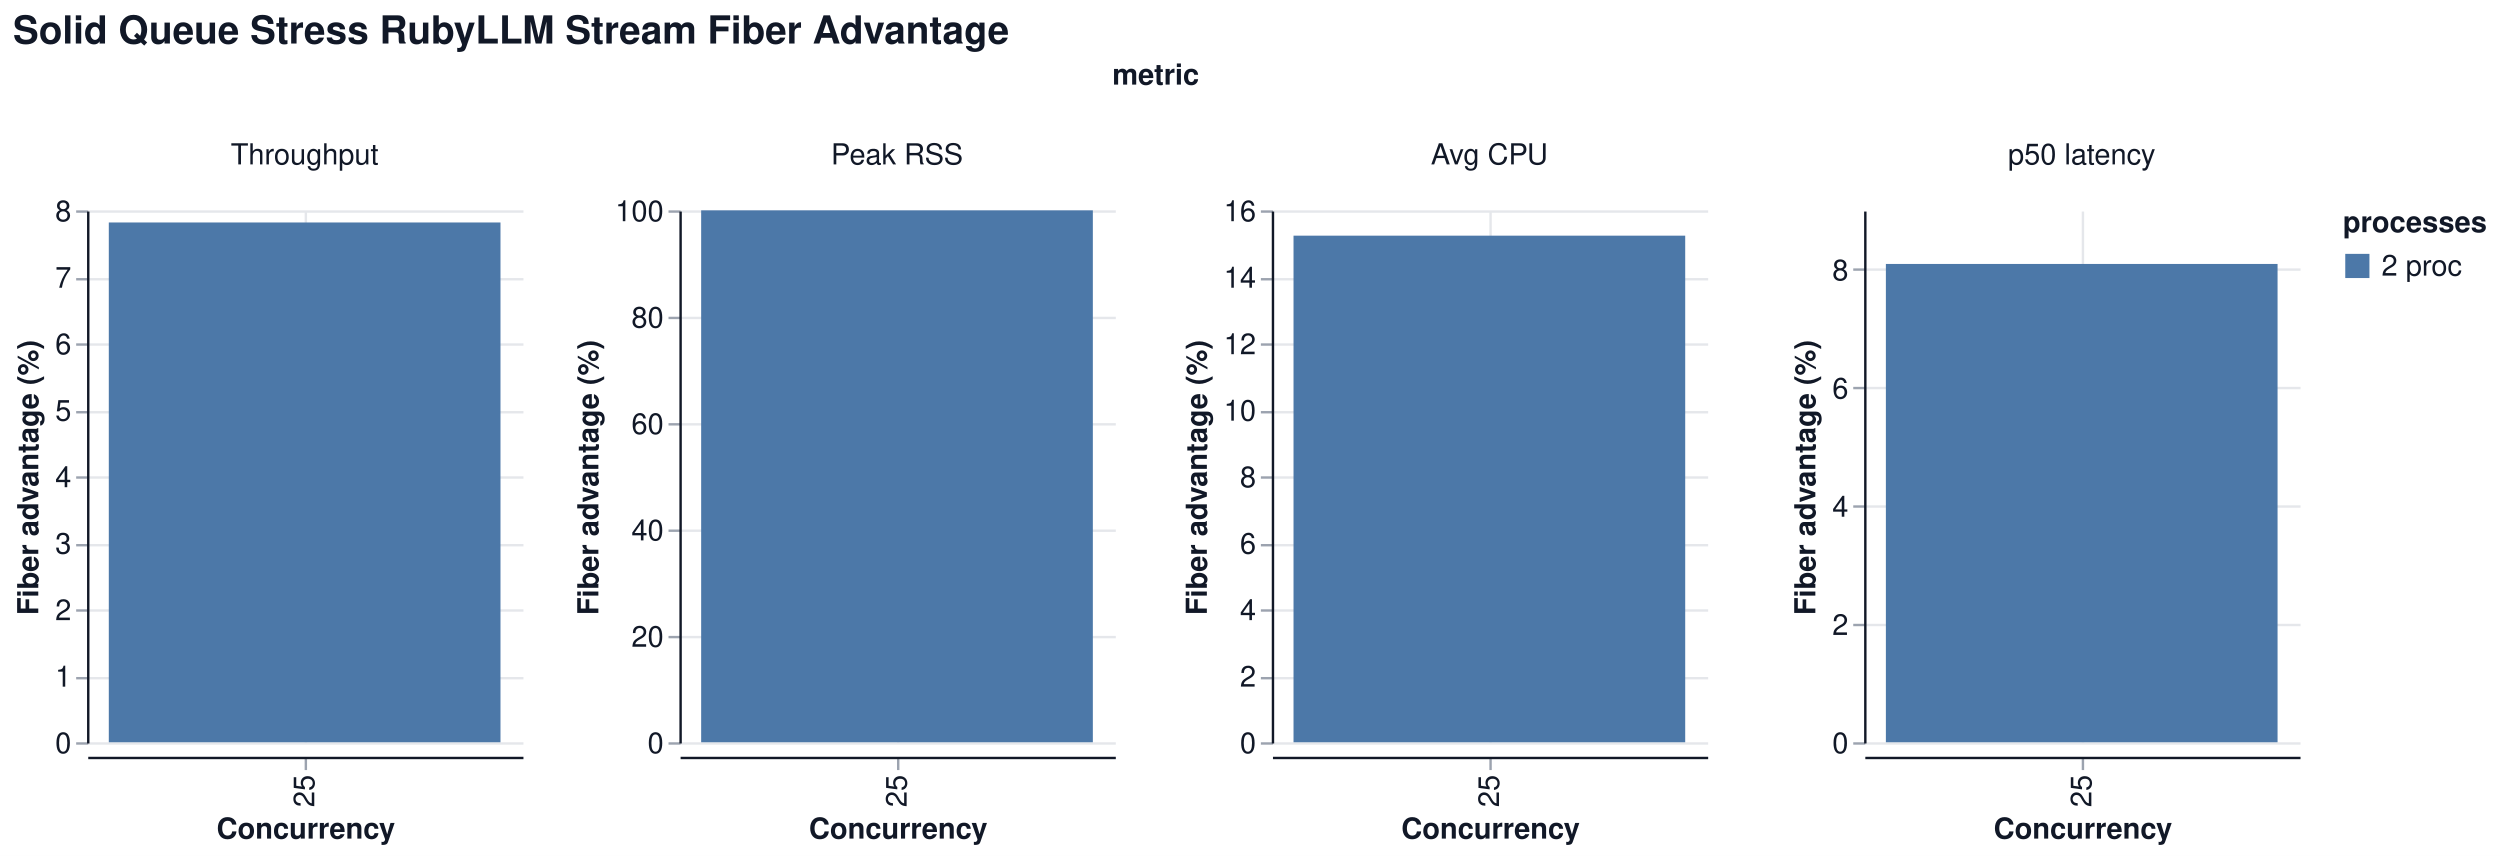
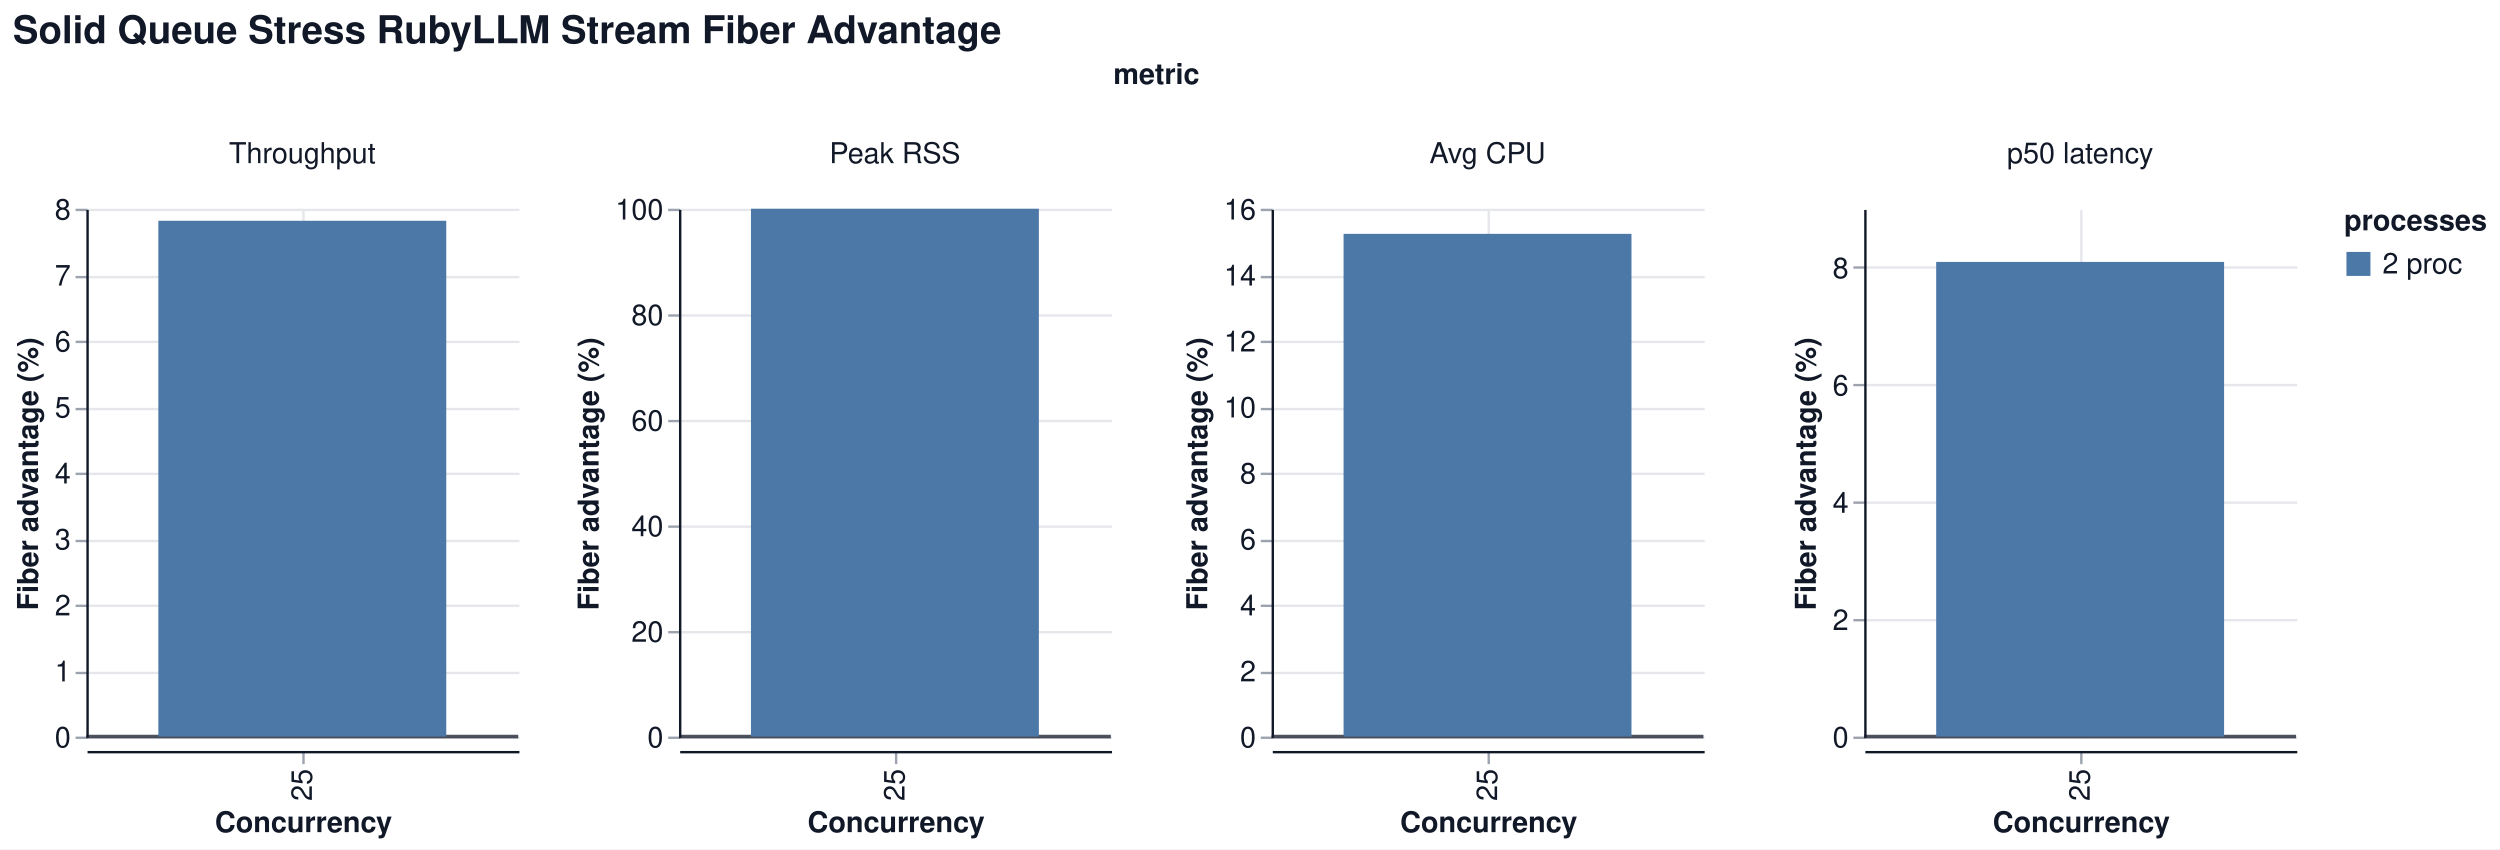
- <svg xmlns="http://www.w3.org/2000/svg" version="1.1" class="marks" width="1034" height="354" viewBox="0 0 1034 354">
-   <rect width="1034" height="354" fill="white" />
+ <svg xmlns="http://www.w3.org/2000/svg" version="1.1" class="marks" width="1042" height="354" viewBox="0 0 1042 354">
+   <rect width="1042" height="354" fill="white" />
  <g fill="none" stroke-miterlimit="10" transform="translate(36,87)">
    <g class="mark-group role-frame root" role="graphics-object" aria-roledescription="group mark container">
      <g transform="translate(0,0)">
        <path class="background" aria-hidden="true" d="M0,0h0v0h0Z" />
        <g>
          <g class="mark-group role-column-title column-title" role="graphics-object" aria-roledescription="group mark container">
-             <g transform="translate(442,-39)">
+             <g transform="translate(446,-39)">
              <path class="background" aria-hidden="true" d="M0,0h0v0h0Z" />
              <g>
                <g class="mark-group role-title">
                  <g transform="translate(0,-22)">
                    <path class="background" aria-hidden="true" d="M0,0h0v0h0Z" pointer-events="none" />
                    <g>
                      <g class="mark-text role-title-text" role="graphics-symbol" aria-roledescription="title" aria-label="Title text 'metric'" pointer-events="none">
                        <text text-anchor="middle" transform="translate(0,9)" font-family="Helvetica" font-size="12px" font-weight="bold" fill="#111827" opacity="1">metric</text>
                      </g>
                    </g>
                    <path class="foreground" aria-hidden="true" d="" pointer-events="none" display="none" />
                  </g>
                </g>
              </g>
              <path class="foreground" aria-hidden="true" d="" display="none" />
            </g>
          </g>
          <g class="mark-group role-column-header column_header" role="graphics-object" aria-roledescription="group mark container">
            <g transform="translate(0,-6)">
              <path class="background" aria-hidden="true" d="M0,0h180v0h-180Z" />
              <g>
                <g class="mark-group role-title">
                  <g transform="translate(90,-22)">
                    <path class="background" aria-hidden="true" d="M0,0h0v0h0Z" pointer-events="none" />
                    <g>
                      <g class="mark-text role-title-text" role="graphics-symbol" aria-roledescription="title" aria-label="Title text 'Throughput'" pointer-events="none">
                        <text text-anchor="middle" transform="translate(0,9)" font-family="Helvetica" font-size="12px" fill="#111827" opacity="1">Throughput</text>
                      </g>
                    </g>
                    <path class="foreground" aria-hidden="true" d="" pointer-events="none" display="none" />
                  </g>
                </g>
              </g>
              <path class="foreground" aria-hidden="true" d="" display="none" />
            </g>
-             <g transform="translate(245,-6)">
+             <g transform="translate(247,-6)">
              <path class="background" aria-hidden="true" d="M0,0h180v0h-180Z" />
              <g>
                <g class="mark-group role-title">
                  <g transform="translate(90,-22)">
                    <path class="background" aria-hidden="true" d="M0,0h0v0h0Z" pointer-events="none" />
                    <g>
                      <g class="mark-text role-title-text" role="graphics-symbol" aria-roledescription="title" aria-label="Title text 'Peak RSS'" pointer-events="none">
                        <text text-anchor="middle" transform="translate(0,9)" font-family="Helvetica" font-size="12px" fill="#111827" opacity="1">Peak RSS</text>
                      </g>
                    </g>
                    <path class="foreground" aria-hidden="true" d="" pointer-events="none" display="none" />
                  </g>
                </g>
              </g>
              <path class="foreground" aria-hidden="true" d="" display="none" />
            </g>
-             <g transform="translate(490,-6)">
+             <g transform="translate(494,-6)">
              <path class="background" aria-hidden="true" d="M0,0h180v0h-180Z" />
              <g>
                <g class="mark-group role-title">
                  <g transform="translate(90,-22)">
                    <path class="background" aria-hidden="true" d="M0,0h0v0h0Z" pointer-events="none" />
                    <g>
                      <g class="mark-text role-title-text" role="graphics-symbol" aria-roledescription="title" aria-label="Title text 'Avg CPU'" pointer-events="none">
                        <text text-anchor="middle" transform="translate(0,9)" font-family="Helvetica" font-size="12px" fill="#111827" opacity="1">Avg CPU</text>
                      </g>
                    </g>
                    <path class="foreground" aria-hidden="true" d="" pointer-events="none" display="none" />
                  </g>
                </g>
              </g>
              <path class="foreground" aria-hidden="true" d="" display="none" />
            </g>
-             <g transform="translate(735,-6)">
+             <g transform="translate(741,-6)">
              <path class="background" aria-hidden="true" d="M0,0h180v0h-180Z" />
              <g>
                <g class="mark-group role-title">
                  <g transform="translate(90,-22)">
                    <path class="background" aria-hidden="true" d="M0,0h0v0h0Z" pointer-events="none" />
                    <g>
                      <g class="mark-text role-title-text" role="graphics-symbol" aria-roledescription="title" aria-label="Title text 'p50 latency'" pointer-events="none">
                        <text text-anchor="middle" transform="translate(0,9)" font-family="Helvetica" font-size="12px" fill="#111827" opacity="1">p50 latency</text>
                      </g>
                    </g>
                    <path class="foreground" aria-hidden="true" d="" pointer-events="none" display="none" />
                  </g>
                </g>
              </g>
              <path class="foreground" aria-hidden="true" d="" display="none" />
            </g>
          </g>
          <g class="mark-group role-column-footer column_footer" role="graphics-object" aria-roledescription="group mark container">
            <g transform="translate(0,226)">
              <path class="background" aria-hidden="true" d="M0,0h180v0h-180Z" />
              <g>
                <g class="mark-group role-axis" role="graphics-symbol" aria-roledescription="axis" aria-label="X-axis titled 'Concurrency' for a discrete scale with 1 value: 25">
                  <g transform="translate(0.5,0.5)">
                    <path class="background" aria-hidden="true" d="M0,0h0v0h0Z" pointer-events="none" />
                    <g>
                      <g class="mark-rule role-axis-tick" pointer-events="none">
                        <line transform="translate(90,0)" x2="0" y2="5" stroke="#9ca3af" stroke-width="1" opacity="1" />
                      </g>
                      <g class="mark-text role-axis-label" pointer-events="none">
                        <text text-anchor="end" transform="translate(89.5,7) rotate(270) translate(0,4)" font-family="Helvetica" font-size="12px" fill="#111827" opacity="1">25</text>
                      </g>
                      <g class="mark-rule role-axis-domain" pointer-events="none">
                        <line transform="translate(0,0)" x2="180" y2="0" stroke="#111827" stroke-width="1" opacity="1" />
                      </g>
                      <g class="mark-text role-axis-title" pointer-events="none">
                        <text text-anchor="middle" transform="translate(90,33.34375)" font-family="Helvetica" font-size="12px" font-weight="bold" fill="#111827" opacity="1">Concurrency</text>
                      </g>
                    </g>
                    <path class="foreground" aria-hidden="true" d="" pointer-events="none" display="none" />
                  </g>
                </g>
              </g>
              <path class="foreground" aria-hidden="true" d="" display="none" />
            </g>
-             <g transform="translate(245,226)">
+             <g transform="translate(247,226)">
              <path class="background" aria-hidden="true" d="M0,0h180v0h-180Z" />
              <g>
                <g class="mark-group role-axis" role="graphics-symbol" aria-roledescription="axis" aria-label="X-axis titled 'Concurrency' for a discrete scale with 1 value: 25">
                  <g transform="translate(0.5,0.5)">
                    <path class="background" aria-hidden="true" d="M0,0h0v0h0Z" pointer-events="none" />
                    <g>
                      <g class="mark-rule role-axis-tick" pointer-events="none">
                        <line transform="translate(90,0)" x2="0" y2="5" stroke="#9ca3af" stroke-width="1" opacity="1" />
                      </g>
                      <g class="mark-text role-axis-label" pointer-events="none">
                        <text text-anchor="end" transform="translate(89.5,7) rotate(270) translate(0,4)" font-family="Helvetica" font-size="12px" fill="#111827" opacity="1">25</text>
                      </g>
                      <g class="mark-rule role-axis-domain" pointer-events="none">
                        <line transform="translate(0,0)" x2="180" y2="0" stroke="#111827" stroke-width="1" opacity="1" />
                      </g>
                      <g class="mark-text role-axis-title" pointer-events="none">
                        <text text-anchor="middle" transform="translate(90,33.34375)" font-family="Helvetica" font-size="12px" font-weight="bold" fill="#111827" opacity="1">Concurrency</text>
                      </g>
                    </g>
                    <path class="foreground" aria-hidden="true" d="" pointer-events="none" display="none" />
                  </g>
                </g>
              </g>
              <path class="foreground" aria-hidden="true" d="" display="none" />
            </g>
-             <g transform="translate(490,226)">
+             <g transform="translate(494,226)">
              <path class="background" aria-hidden="true" d="M0,0h180v0h-180Z" />
              <g>
                <g class="mark-group role-axis" role="graphics-symbol" aria-roledescription="axis" aria-label="X-axis titled 'Concurrency' for a discrete scale with 1 value: 25">
                  <g transform="translate(0.5,0.5)">
                    <path class="background" aria-hidden="true" d="M0,0h0v0h0Z" pointer-events="none" />
                    <g>
                      <g class="mark-rule role-axis-tick" pointer-events="none">
                        <line transform="translate(90,0)" x2="0" y2="5" stroke="#9ca3af" stroke-width="1" opacity="1" />
                      </g>
                      <g class="mark-text role-axis-label" pointer-events="none">
                        <text text-anchor="end" transform="translate(89.5,7) rotate(270) translate(0,4)" font-family="Helvetica" font-size="12px" fill="#111827" opacity="1">25</text>
                      </g>
                      <g class="mark-rule role-axis-domain" pointer-events="none">
                        <line transform="translate(0,0)" x2="180" y2="0" stroke="#111827" stroke-width="1" opacity="1" />
                      </g>
                      <g class="mark-text role-axis-title" pointer-events="none">
                        <text text-anchor="middle" transform="translate(90,33.34375)" font-family="Helvetica" font-size="12px" font-weight="bold" fill="#111827" opacity="1">Concurrency</text>
                      </g>
                    </g>
                    <path class="foreground" aria-hidden="true" d="" pointer-events="none" display="none" />
                  </g>
                </g>
              </g>
              <path class="foreground" aria-hidden="true" d="" display="none" />
            </g>
-             <g transform="translate(735,226)">
+             <g transform="translate(741,226)">
              <path class="background" aria-hidden="true" d="M0,0h180v0h-180Z" />
              <g>
                <g class="mark-group role-axis" role="graphics-symbol" aria-roledescription="axis" aria-label="X-axis titled 'Concurrency' for a discrete scale with 1 value: 25">
                  <g transform="translate(0.5,0.5)">
                    <path class="background" aria-hidden="true" d="M0,0h0v0h0Z" pointer-events="none" />
                    <g>
                      <g class="mark-rule role-axis-tick" pointer-events="none">
                        <line transform="translate(90,0)" x2="0" y2="5" stroke="#9ca3af" stroke-width="1" opacity="1" />
                      </g>
                      <g class="mark-text role-axis-label" pointer-events="none">
                        <text text-anchor="end" transform="translate(89.5,7) rotate(270) translate(0,4)" font-family="Helvetica" font-size="12px" fill="#111827" opacity="1">25</text>
                      </g>
                      <g class="mark-rule role-axis-domain" pointer-events="none">
                        <line transform="translate(0,0)" x2="180" y2="0" stroke="#111827" stroke-width="1" opacity="1" />
                      </g>
                      <g class="mark-text role-axis-title" pointer-events="none">
                        <text text-anchor="middle" transform="translate(90,33.34375)" font-family="Helvetica" font-size="12px" font-weight="bold" fill="#111827" opacity="1">Concurrency</text>
                      </g>
                    </g>
                    <path class="foreground" aria-hidden="true" d="" pointer-events="none" display="none" />
                  </g>
                </g>
              </g>
              <path class="foreground" aria-hidden="true" d="" display="none" />
            </g>
          </g>
          <g class="mark-group role-scope cell" role="graphics-object" aria-roledescription="group mark container">
            <g transform="translate(0,0)">
              <path class="background" aria-hidden="true" d="M0,0h180v220h-180Z" />
              <g>
                <g class="mark-group role-axis" aria-hidden="true">
                  <g transform="translate(0.5,220.5)">
                    <path class="background" aria-hidden="true" d="M0,0h0v0h0Z" pointer-events="none" />
                    <g>
                      <g class="mark-rule role-axis-grid" pointer-events="none">
                        <line transform="translate(90,-220)" x2="0" y2="220" stroke="#e5e7eb" stroke-width="1" opacity="1" />
                      </g>
                    </g>
                    <path class="foreground" aria-hidden="true" d="" pointer-events="none" display="none" />
                  </g>
                </g>
                <g class="mark-group role-axis" aria-hidden="true">
                  <g transform="translate(0.5,0.5)">
                    <path class="background" aria-hidden="true" d="M0,0h0v0h0Z" pointer-events="none" />
                    <g>
                      <g class="mark-rule role-axis-grid" pointer-events="none">
                        <line transform="translate(0,220)" x2="180" y2="0" stroke="#e5e7eb" stroke-width="1" opacity="1" />
                        <line transform="translate(0,193)" x2="180" y2="0" stroke="#e5e7eb" stroke-width="1" opacity="1" />
                        <line transform="translate(0,165)" x2="180" y2="0" stroke="#e5e7eb" stroke-width="1" opacity="1" />
                        <line transform="translate(0,138)" x2="180" y2="0" stroke="#e5e7eb" stroke-width="1" opacity="1" />
                        <line transform="translate(0,110)" x2="180" y2="0" stroke="#e5e7eb" stroke-width="1" opacity="1" />
                        <line transform="translate(0,83)" x2="180" y2="0" stroke="#e5e7eb" stroke-width="1" opacity="1" />
                        <line transform="translate(0,55)" x2="180" y2="0" stroke="#e5e7eb" stroke-width="1" opacity="1" />
                        <line transform="translate(0,28)" x2="180" y2="0" stroke="#e5e7eb" stroke-width="1" opacity="1" />
                        <line transform="translate(0,0)" x2="180" y2="0" stroke="#e5e7eb" stroke-width="1" opacity="1" />
                      </g>
                    </g>
                    <path class="foreground" aria-hidden="true" d="" pointer-events="none" display="none" />
                  </g>
                </g>
                <g class="mark-group role-axis" role="graphics-symbol" aria-roledescription="axis" aria-label="Y-axis titled 'Fiber advantage (%)' for a linear scale with values from 0 to 8">
                  <g transform="translate(0.5,0.5)">
                    <path class="background" aria-hidden="true" d="M0,0h0v0h0Z" pointer-events="none" />
                    <g>
                      <g class="mark-rule role-axis-tick" pointer-events="none">
                        <line transform="translate(0,220)" x2="-5" y2="0" stroke="#9ca3af" stroke-width="1" opacity="1" />
                        <line transform="translate(0,193)" x2="-5" y2="0" stroke="#9ca3af" stroke-width="1" opacity="1" />
                        <line transform="translate(0,165)" x2="-5" y2="0" stroke="#9ca3af" stroke-width="1" opacity="1" />
                        <line transform="translate(0,138)" x2="-5" y2="0" stroke="#9ca3af" stroke-width="1" opacity="1" />
                        <line transform="translate(0,110)" x2="-5" y2="0" stroke="#9ca3af" stroke-width="1" opacity="1" />
                        <line transform="translate(0,83)" x2="-5" y2="0" stroke="#9ca3af" stroke-width="1" opacity="1" />
                        <line transform="translate(0,55)" x2="-5" y2="0" stroke="#9ca3af" stroke-width="1" opacity="1" />
                        <line transform="translate(0,28)" x2="-5" y2="0" stroke="#9ca3af" stroke-width="1" opacity="1" />
                        <line transform="translate(0,0)" x2="-5" y2="0" stroke="#9ca3af" stroke-width="1" opacity="1" />
                      </g>
                      <g class="mark-text role-axis-label" pointer-events="none">
                        <text text-anchor="end" transform="translate(-7,224)" font-family="Helvetica" font-size="12px" fill="#111827" opacity="1">0</text>
                        <text text-anchor="end" transform="translate(-7,196.5)" font-family="Helvetica" font-size="12px" fill="#111827" opacity="1">1</text>
                        <text text-anchor="end" transform="translate(-7,169)" font-family="Helvetica" font-size="12px" fill="#111827" opacity="1">2</text>
                        <text text-anchor="end" transform="translate(-7,141.5)" font-family="Helvetica" font-size="12px" fill="#111827" opacity="1">3</text>
                        <text text-anchor="end" transform="translate(-7,114)" font-family="Helvetica" font-size="12px" fill="#111827" opacity="1">4</text>
                        <text text-anchor="end" transform="translate(-7,86.5)" font-family="Helvetica" font-size="12px" fill="#111827" opacity="1">5</text>
                        <text text-anchor="end" transform="translate(-7,59)" font-family="Helvetica" font-size="12px" fill="#111827" opacity="1">6</text>
                        <text text-anchor="end" transform="translate(-7,31.5)" font-family="Helvetica" font-size="12px" fill="#111827" opacity="1">7</text>
                        <text text-anchor="end" transform="translate(-7,4)" font-family="Helvetica" font-size="12px" fill="#111827" opacity="1">8</text>
                      </g>
                      <g class="mark-rule role-axis-domain" pointer-events="none">
                        <line transform="translate(0,220)" x2="0" y2="-220" stroke="#111827" stroke-width="1" opacity="1" />
                      </g>
                      <g class="mark-text role-axis-title" pointer-events="none">
                        <text text-anchor="middle" transform="translate(-17.67188,110) rotate(-90) translate(0,-3)" font-family="Helvetica" font-size="12px" font-weight="bold" fill="#111827" opacity="1">Fiber advantage (%)</text>
                      </g>
                    </g>
                    <path class="foreground" aria-hidden="true" d="" pointer-events="none" display="none" />
                  </g>
                </g>
-                 <g class="mark-rect role-mark child_marks" role="graphics-object" aria-roledescription="rect mark container">
-                   <path aria-label="Concurrency: 25; Fiber advantage (%): 7.81758957655; processes: 2 proc; metric: Throughput; concurrency: 25; value: 7.81758957655" role="graphics-symbol" aria-roledescription="bar" d="M9,5.016h162v214.984h-162Z" fill="#4c78a8" />
-                 </g>
-               </g>
-               <path class="foreground" aria-hidden="true" d="" display="none" />
-             </g>
-             <g transform="translate(245,0)">
+                 <g class="mark-rule role-mark child_layer_0_marks" role="graphics-symbol" aria-roledescription="rule mark container">
+                   <line transform="translate(180,220)" x2="-180" y2="0" stroke="#111827" stroke-width="1.5" opacity="0.75" />
+                 </g>
+                 <g class="mark-rect role-mark child_layer_1_marks" role="graphics-object" aria-roledescription="rect mark container">
+                   <path aria-label="Concurrency: 25; Fiber advantage (%): 7.81758957655; processes: 2 proc; metric: Throughput; concurrency: 25; value: 7.81758957655" role="graphics-symbol" aria-roledescription="bar" d="M30,5.016h120v214.984h-120Z" fill="#4c78a8" />
+                 </g>
+               </g>
+               <path class="foreground" aria-hidden="true" d="" display="none" />
+             </g>
+             <g transform="translate(247,0)">
              <path class="background" aria-hidden="true" d="M0,0h180v220h-180Z" />
              <g>
                <g class="mark-group role-axis" aria-hidden="true">
                  <g transform="translate(0.5,220.5)">
                    <path class="background" aria-hidden="true" d="M0,0h0v0h0Z" pointer-events="none" />
                    <g>
                      <g class="mark-rule role-axis-grid" pointer-events="none">
                        <line transform="translate(90,-220)" x2="0" y2="220" stroke="#e5e7eb" stroke-width="1" opacity="1" />
                      </g>
                    </g>
                    <path class="foreground" aria-hidden="true" d="" pointer-events="none" display="none" />
                  </g>
                </g>
                <g class="mark-group role-axis" aria-hidden="true">
                  <g transform="translate(0.5,0.5)">
                    <path class="background" aria-hidden="true" d="M0,0h0v0h0Z" pointer-events="none" />
                    <g>
                      <g class="mark-rule role-axis-grid" pointer-events="none">
                        <line transform="translate(0,220)" x2="180" y2="0" stroke="#e5e7eb" stroke-width="1" opacity="1" />
                        <line transform="translate(0,176)" x2="180" y2="0" stroke="#e5e7eb" stroke-width="1" opacity="1" />
                        <line transform="translate(0,132)" x2="180" y2="0" stroke="#e5e7eb" stroke-width="1" opacity="1" />
                        <line transform="translate(0,88)" x2="180" y2="0" stroke="#e5e7eb" stroke-width="1" opacity="1" />
                        <line transform="translate(0,44)" x2="180" y2="0" stroke="#e5e7eb" stroke-width="1" opacity="1" />
                        <line transform="translate(0,0)" x2="180" y2="0" stroke="#e5e7eb" stroke-width="1" opacity="1" />
                      </g>
                    </g>
                    <path class="foreground" aria-hidden="true" d="" pointer-events="none" display="none" />
                  </g>
                </g>
                <g class="mark-group role-axis" role="graphics-symbol" aria-roledescription="axis" aria-label="Y-axis titled 'Fiber advantage (%)' for a linear scale with values from 0 to 100">
                  <g transform="translate(0.5,0.5)">
                    <path class="background" aria-hidden="true" d="M0,0h0v0h0Z" pointer-events="none" />
                    <g>
                      <g class="mark-rule role-axis-tick" pointer-events="none">
                        <line transform="translate(0,220)" x2="-5" y2="0" stroke="#9ca3af" stroke-width="1" opacity="1" />
                        <line transform="translate(0,176)" x2="-5" y2="0" stroke="#9ca3af" stroke-width="1" opacity="1" />
                        <line transform="translate(0,132)" x2="-5" y2="0" stroke="#9ca3af" stroke-width="1" opacity="1" />
                        <line transform="translate(0,88)" x2="-5" y2="0" stroke="#9ca3af" stroke-width="1" opacity="1" />
                        <line transform="translate(0,44)" x2="-5" y2="0" stroke="#9ca3af" stroke-width="1" opacity="1" />
                        <line transform="translate(0,0)" x2="-5" y2="0" stroke="#9ca3af" stroke-width="1" opacity="1" />
                      </g>
                      <g class="mark-text role-axis-label" pointer-events="none">
                        <text text-anchor="end" transform="translate(-7,224)" font-family="Helvetica" font-size="12px" fill="#111827" opacity="1">0</text>
                        <text text-anchor="end" transform="translate(-7,180)" font-family="Helvetica" font-size="12px" fill="#111827" opacity="1">20</text>
                        <text text-anchor="end" transform="translate(-7,136)" font-family="Helvetica" font-size="12px" fill="#111827" opacity="1">40</text>
                        <text text-anchor="end" transform="translate(-7,92)" font-family="Helvetica" font-size="12px" fill="#111827" opacity="1">60</text>
                        <text text-anchor="end" transform="translate(-7,48)" font-family="Helvetica" font-size="12px" fill="#111827" opacity="1">80</text>
                        <text text-anchor="end" transform="translate(-7,4)" font-family="Helvetica" font-size="12px" fill="#111827" opacity="1">100</text>
                      </g>
                      <g class="mark-rule role-axis-domain" pointer-events="none">
                        <line transform="translate(0,220)" x2="0" y2="-220" stroke="#111827" stroke-width="1" opacity="1" />
                      </g>
                      <g class="mark-text role-axis-title" pointer-events="none">
                        <text text-anchor="middle" transform="translate(-31.01562,110) rotate(-90) translate(0,-3)" font-family="Helvetica" font-size="12px" font-weight="bold" fill="#111827" opacity="1">Fiber advantage (%)</text>
                      </g>
                    </g>
                    <path class="foreground" aria-hidden="true" d="" pointer-events="none" display="none" />
                  </g>
                </g>
-                 <g class="mark-rect role-mark child_marks" role="graphics-object" aria-roledescription="rect mark container">
-                   <path aria-label="Concurrency: 25; Fiber advantage (%): 100; processes: 2 proc; metric: Peak RSS; concurrency: 25; value: 100" role="graphics-symbol" aria-roledescription="bar" d="M9,0h162v220h-162Z" fill="#4c78a8" />
-                 </g>
-               </g>
-               <path class="foreground" aria-hidden="true" d="" display="none" />
-             </g>
-             <g transform="translate(490,0)">
+                 <g class="mark-rule role-mark child_layer_0_marks" role="graphics-symbol" aria-roledescription="rule mark container">
+                   <line transform="translate(180,220)" x2="-180" y2="0" stroke="#111827" stroke-width="1.5" opacity="0.75" />
+                 </g>
+                 <g class="mark-rect role-mark child_layer_1_marks" role="graphics-object" aria-roledescription="rect mark container">
+                   <path aria-label="Concurrency: 25; Fiber advantage (%): 100; processes: 2 proc; metric: Peak RSS; concurrency: 25; value: 100" role="graphics-symbol" aria-roledescription="bar" d="M30,0h120v220h-120Z" fill="#4c78a8" />
+                 </g>
+               </g>
+               <path class="foreground" aria-hidden="true" d="" display="none" />
+             </g>
+             <g transform="translate(494,0)">
              <path class="background" aria-hidden="true" d="M0,0h180v220h-180Z" />
              <g>
                <g class="mark-group role-axis" aria-hidden="true">
                  <g transform="translate(0.5,220.5)">
                    <path class="background" aria-hidden="true" d="M0,0h0v0h0Z" pointer-events="none" />
                    <g>
                      <g class="mark-rule role-axis-grid" pointer-events="none">
                        <line transform="translate(90,-220)" x2="0" y2="220" stroke="#e5e7eb" stroke-width="1" opacity="1" />
                      </g>
                    </g>
                    <path class="foreground" aria-hidden="true" d="" pointer-events="none" display="none" />
                  </g>
                </g>
                <g class="mark-group role-axis" aria-hidden="true">
                  <g transform="translate(0.5,0.5)">
                    <path class="background" aria-hidden="true" d="M0,0h0v0h0Z" pointer-events="none" />
                    <g>
                      <g class="mark-rule role-axis-grid" pointer-events="none">
                        <line transform="translate(0,220)" x2="180" y2="0" stroke="#e5e7eb" stroke-width="1" opacity="1" />
                        <line transform="translate(0,193)" x2="180" y2="0" stroke="#e5e7eb" stroke-width="1" opacity="1" />
                        <line transform="translate(0,165)" x2="180" y2="0" stroke="#e5e7eb" stroke-width="1" opacity="1" />
                        <line transform="translate(0,138)" x2="180" y2="0" stroke="#e5e7eb" stroke-width="1" opacity="1" />
                        <line transform="translate(0,110)" x2="180" y2="0" stroke="#e5e7eb" stroke-width="1" opacity="1" />
                        <line transform="translate(0,83)" x2="180" y2="0" stroke="#e5e7eb" stroke-width="1" opacity="1" />
                        <line transform="translate(0,55)" x2="180" y2="0" stroke="#e5e7eb" stroke-width="1" opacity="1" />
                        <line transform="translate(0,28)" x2="180" y2="0" stroke="#e5e7eb" stroke-width="1" opacity="1" />
                        <line transform="translate(0,0)" x2="180" y2="0" stroke="#e5e7eb" stroke-width="1" opacity="1" />
                      </g>
                    </g>
                    <path class="foreground" aria-hidden="true" d="" pointer-events="none" display="none" />
                  </g>
                </g>
                <g class="mark-group role-axis" role="graphics-symbol" aria-roledescription="axis" aria-label="Y-axis titled 'Fiber advantage (%)' for a linear scale with values from 0 to 16">
                  <g transform="translate(0.5,0.5)">
                    <path class="background" aria-hidden="true" d="M0,0h0v0h0Z" pointer-events="none" />
                    <g>
                      <g class="mark-rule role-axis-tick" pointer-events="none">
                        <line transform="translate(0,220)" x2="-5" y2="0" stroke="#9ca3af" stroke-width="1" opacity="1" />
                        <line transform="translate(0,193)" x2="-5" y2="0" stroke="#9ca3af" stroke-width="1" opacity="1" />
                        <line transform="translate(0,165)" x2="-5" y2="0" stroke="#9ca3af" stroke-width="1" opacity="1" />
                        <line transform="translate(0,138)" x2="-5" y2="0" stroke="#9ca3af" stroke-width="1" opacity="1" />
                        <line transform="translate(0,110)" x2="-5" y2="0" stroke="#9ca3af" stroke-width="1" opacity="1" />
                        <line transform="translate(0,83)" x2="-5" y2="0" stroke="#9ca3af" stroke-width="1" opacity="1" />
                        <line transform="translate(0,55)" x2="-5" y2="0" stroke="#9ca3af" stroke-width="1" opacity="1" />
                        <line transform="translate(0,28)" x2="-5" y2="0" stroke="#9ca3af" stroke-width="1" opacity="1" />
                        <line transform="translate(0,0)" x2="-5" y2="0" stroke="#9ca3af" stroke-width="1" opacity="1" />
                      </g>
                      <g class="mark-text role-axis-label" pointer-events="none">
                        <text text-anchor="end" transform="translate(-7,224)" font-family="Helvetica" font-size="12px" fill="#111827" opacity="1">0</text>
                        <text text-anchor="end" transform="translate(-7,196.5)" font-family="Helvetica" font-size="12px" fill="#111827" opacity="1">2</text>
                        <text text-anchor="end" transform="translate(-7,169)" font-family="Helvetica" font-size="12px" fill="#111827" opacity="1">4</text>
                        <text text-anchor="end" transform="translate(-7,141.5)" font-family="Helvetica" font-size="12px" fill="#111827" opacity="1">6</text>
                        <text text-anchor="end" transform="translate(-7,114)" font-family="Helvetica" font-size="12px" fill="#111827" opacity="1">8</text>
                        <text text-anchor="end" transform="translate(-7,86.5)" font-family="Helvetica" font-size="12px" fill="#111827" opacity="1">10</text>
                        <text text-anchor="end" transform="translate(-7,59)" font-family="Helvetica" font-size="12px" fill="#111827" opacity="1">12</text>
                        <text text-anchor="end" transform="translate(-7,31.5)" font-family="Helvetica" font-size="12px" fill="#111827" opacity="1">14</text>
                        <text text-anchor="end" transform="translate(-7,4)" font-family="Helvetica" font-size="12px" fill="#111827" opacity="1">16</text>
                      </g>
                      <g class="mark-rule role-axis-domain" pointer-events="none">
                        <line transform="translate(0,220)" x2="0" y2="-220" stroke="#111827" stroke-width="1" opacity="1" />
                      </g>
                      <g class="mark-text role-axis-title" pointer-events="none">
                        <text text-anchor="middle" transform="translate(-24.34375,110) rotate(-90) translate(0,-3)" font-family="Helvetica" font-size="12px" font-weight="bold" fill="#111827" opacity="1">Fiber advantage (%)</text>
                      </g>
                    </g>
                    <path class="foreground" aria-hidden="true" d="" pointer-events="none" display="none" />
                  </g>
                </g>
-                 <g class="mark-rect role-mark child_marks" role="graphics-object" aria-roledescription="rect mark container">
-                   <path aria-label="Concurrency: 25; Fiber advantage (%): 15.2385589094; processes: 2 proc; metric: Avg CPU; concurrency: 25; value: 15.2385589094" role="graphics-symbol" aria-roledescription="bar" d="M9,10.47h162v209.53h-162Z" fill="#4c78a8" />
-                 </g>
-               </g>
-               <path class="foreground" aria-hidden="true" d="" display="none" />
-             </g>
-             <g transform="translate(735,0)">
+                 <g class="mark-rule role-mark child_layer_0_marks" role="graphics-symbol" aria-roledescription="rule mark container">
+                   <line transform="translate(180,220)" x2="-180" y2="0" stroke="#111827" stroke-width="1.5" opacity="0.75" />
+                 </g>
+                 <g class="mark-rect role-mark child_layer_1_marks" role="graphics-object" aria-roledescription="rect mark container">
+                   <path aria-label="Concurrency: 25; Fiber advantage (%): 15.2385589094; processes: 2 proc; metric: Avg CPU; concurrency: 25; value: 15.2385589094" role="graphics-symbol" aria-roledescription="bar" d="M30,10.47h120v209.53h-120Z" fill="#4c78a8" />
+                 </g>
+               </g>
+               <path class="foreground" aria-hidden="true" d="" display="none" />
+             </g>
+             <g transform="translate(741,0)">
              <path class="background" aria-hidden="true" d="M0,0h180v220h-180Z" />
              <g>
                <g class="mark-group role-axis" aria-hidden="true">
                  <g transform="translate(0.5,220.5)">
                    <path class="background" aria-hidden="true" d="M0,0h0v0h0Z" pointer-events="none" />
                    <g>
                      <g class="mark-rule role-axis-grid" pointer-events="none">
                        <line transform="translate(90,-220)" x2="0" y2="220" stroke="#e5e7eb" stroke-width="1" opacity="1" />
                      </g>
                    </g>
                    <path class="foreground" aria-hidden="true" d="" pointer-events="none" display="none" />
                  </g>
                </g>
                <g class="mark-group role-axis" aria-hidden="true">
                  <g transform="translate(0.5,0.5)">
                    <path class="background" aria-hidden="true" d="M0,0h0v0h0Z" pointer-events="none" />
                    <g>
                      <g class="mark-rule role-axis-grid" pointer-events="none">
                        <line transform="translate(0,220)" x2="180" y2="0" stroke="#e5e7eb" stroke-width="1" opacity="1" />
                        <line transform="translate(0,171)" x2="180" y2="0" stroke="#e5e7eb" stroke-width="1" opacity="1" />
                        <line transform="translate(0,122)" x2="180" y2="0" stroke="#e5e7eb" stroke-width="1" opacity="1" />
                        <line transform="translate(0,73)" x2="180" y2="0" stroke="#e5e7eb" stroke-width="1" opacity="1" />
                        <line transform="translate(0,24)" x2="180" y2="0" stroke="#e5e7eb" stroke-width="1" opacity="1" />
                      </g>
                    </g>
                    <path class="foreground" aria-hidden="true" d="" pointer-events="none" display="none" />
                  </g>
                </g>
                <g class="mark-group role-axis" role="graphics-symbol" aria-roledescription="axis" aria-label="Y-axis titled 'Fiber advantage (%)' for a linear scale with values from 0 to 9">
                  <g transform="translate(0.5,0.5)">
                    <path class="background" aria-hidden="true" d="M0,0h0v0h0Z" pointer-events="none" />
                    <g>
                      <g class="mark-rule role-axis-tick" pointer-events="none">
                        <line transform="translate(0,220)" x2="-5" y2="0" stroke="#9ca3af" stroke-width="1" opacity="1" />
                        <line transform="translate(0,171)" x2="-5" y2="0" stroke="#9ca3af" stroke-width="1" opacity="1" />
                        <line transform="translate(0,122)" x2="-5" y2="0" stroke="#9ca3af" stroke-width="1" opacity="1" />
                        <line transform="translate(0,73)" x2="-5" y2="0" stroke="#9ca3af" stroke-width="1" opacity="1" />
                        <line transform="translate(0,24)" x2="-5" y2="0" stroke="#9ca3af" stroke-width="1" opacity="1" />
                      </g>
                      <g class="mark-text role-axis-label" pointer-events="none">
                        <text text-anchor="end" transform="translate(-7,224)" font-family="Helvetica" font-size="12px" fill="#111827" opacity="1">0</text>
                        <text text-anchor="end" transform="translate(-7,175.1111)" font-family="Helvetica" font-size="12px" fill="#111827" opacity="1">2</text>
                        <text text-anchor="end" transform="translate(-7,126.2222)" font-family="Helvetica" font-size="12px" fill="#111827" opacity="1">4</text>
                        <text text-anchor="end" transform="translate(-7,77.33333)" font-family="Helvetica" font-size="12px" fill="#111827" opacity="1">6</text>
                        <text text-anchor="end" transform="translate(-7,28.44444)" font-family="Helvetica" font-size="12px" fill="#111827" opacity="1">8</text>
                      </g>
                      <g class="mark-rule role-axis-domain" pointer-events="none">
                        <line transform="translate(0,220)" x2="0" y2="-220" stroke="#111827" stroke-width="1" opacity="1" />
                      </g>
                      <g class="mark-text role-axis-title" pointer-events="none">
                        <text text-anchor="middle" transform="translate(-17.67188,110) rotate(-90) translate(0,-3)" font-family="Helvetica" font-size="12px" font-weight="bold" fill="#111827" opacity="1">Fiber advantage (%)</text>
                      </g>
                    </g>
                    <path class="foreground" aria-hidden="true" d="" pointer-events="none" display="none" />
                  </g>
                </g>
-                 <g class="mark-rect role-mark child_marks" role="graphics-object" aria-roledescription="rect mark container">
-                   <path aria-label="Concurrency: 25; Fiber advantage (%): 8.09309712685; processes: 2 proc; metric: p50 latency; concurrency: 25; value: 8.09309712685" role="graphics-symbol" aria-roledescription="bar" d="M9,22.169h162v197.831h-162Z" fill="#4c78a8" />
+                 <g class="mark-rule role-mark child_layer_0_marks" role="graphics-symbol" aria-roledescription="rule mark container">
+                   <line transform="translate(180,220)" x2="-180" y2="0" stroke="#111827" stroke-width="1.5" opacity="0.75" />
+                 </g>
+                 <g class="mark-rect role-mark child_layer_1_marks" role="graphics-object" aria-roledescription="rect mark container">
+                   <path aria-label="Concurrency: 25; Fiber advantage (%): 8.09309712685; processes: 2 proc; metric: p50 latency; concurrency: 25; value: 8.09309712685" role="graphics-symbol" aria-roledescription="bar" d="M30,22.169h120v197.831h-120Z" fill="#4c78a8" />
                </g>
              </g>
              <path class="foreground" aria-hidden="true" d="" display="none" />
            </g>
          </g>
          <g class="mark-group role-legend" role="graphics-symbol" aria-roledescription="legend" aria-label="Symbol legend titled 'processes' for fill color with 1 value: 2 proc">
-             <g transform="translate(933,0)">
+             <g transform="translate(941,0)">
              <path class="background" aria-hidden="true" d="M0,0h60v29h-60Z" pointer-events="none" />
              <g>
                <g class="mark-group role-legend-entry">
                  <g transform="translate(0,17)">
                    <path class="background" aria-hidden="true" d="M0,0h0v0h0Z" pointer-events="none" />
                    <g>
                      <g class="mark-group role-scope" role="graphics-object" aria-roledescription="group mark container">
                        <g transform="translate(0,0)">
                          <path class="background" aria-hidden="true" d="M0,0h49.273v12h-49.273Z" pointer-events="none" opacity="1" />
                          <g>
                            <g class="mark-symbol role-legend-symbol" pointer-events="none">
                              <path transform="translate(6,6)" d="M-5,-5h10v10h-10Z" fill="#4c78a8" stroke-width="1.5" opacity="1" />
                            </g>
                            <g class="mark-text role-legend-label" pointer-events="none">
                              <text text-anchor="start" transform="translate(16,10)" font-family="Helvetica" font-size="12px" fill="#111827" opacity="1">2 proc</text>
                            </g>
                          </g>
                          <path class="foreground" aria-hidden="true" d="" pointer-events="none" display="none" />
                        </g>
                      </g>
                    </g>
                    <path class="foreground" aria-hidden="true" d="" pointer-events="none" display="none" />
                  </g>
                </g>
                <g class="mark-text role-legend-title" pointer-events="none">
                  <text text-anchor="start" transform="translate(0,9)" font-family="Helvetica" font-size="12px" font-weight="bold" fill="#111827" opacity="1">processes</text>
                </g>
              </g>
              <path class="foreground" aria-hidden="true" d="" pointer-events="none" display="none" />
            </g>
          </g>
          <g class="mark-group role-title">
            <g transform="translate(-30.67188,-82)">
              <path class="background" aria-hidden="true" d="M0,0h0v0h0Z" pointer-events="none" />
              <g>
                <g class="mark-text role-title-text" role="graphics-symbol" aria-roledescription="title" aria-label="Title text 'Solid Queue Stress RubyLLM Stream Fiber Advantage'" pointer-events="none">
                  <text text-anchor="start" transform="translate(0,13)" font-family="Helvetica" font-size="16px" font-weight="bold" fill="#111827" opacity="1">Solid Queue Stress RubyLLM Stream Fiber Advantage</text>
                </g>
              </g>
              <path class="foreground" aria-hidden="true" d="" pointer-events="none" display="none" />
            </g>
          </g>
        </g>
        <path class="foreground" aria-hidden="true" d="" display="none" />
      </g>
    </g>
  </g>
</svg>
